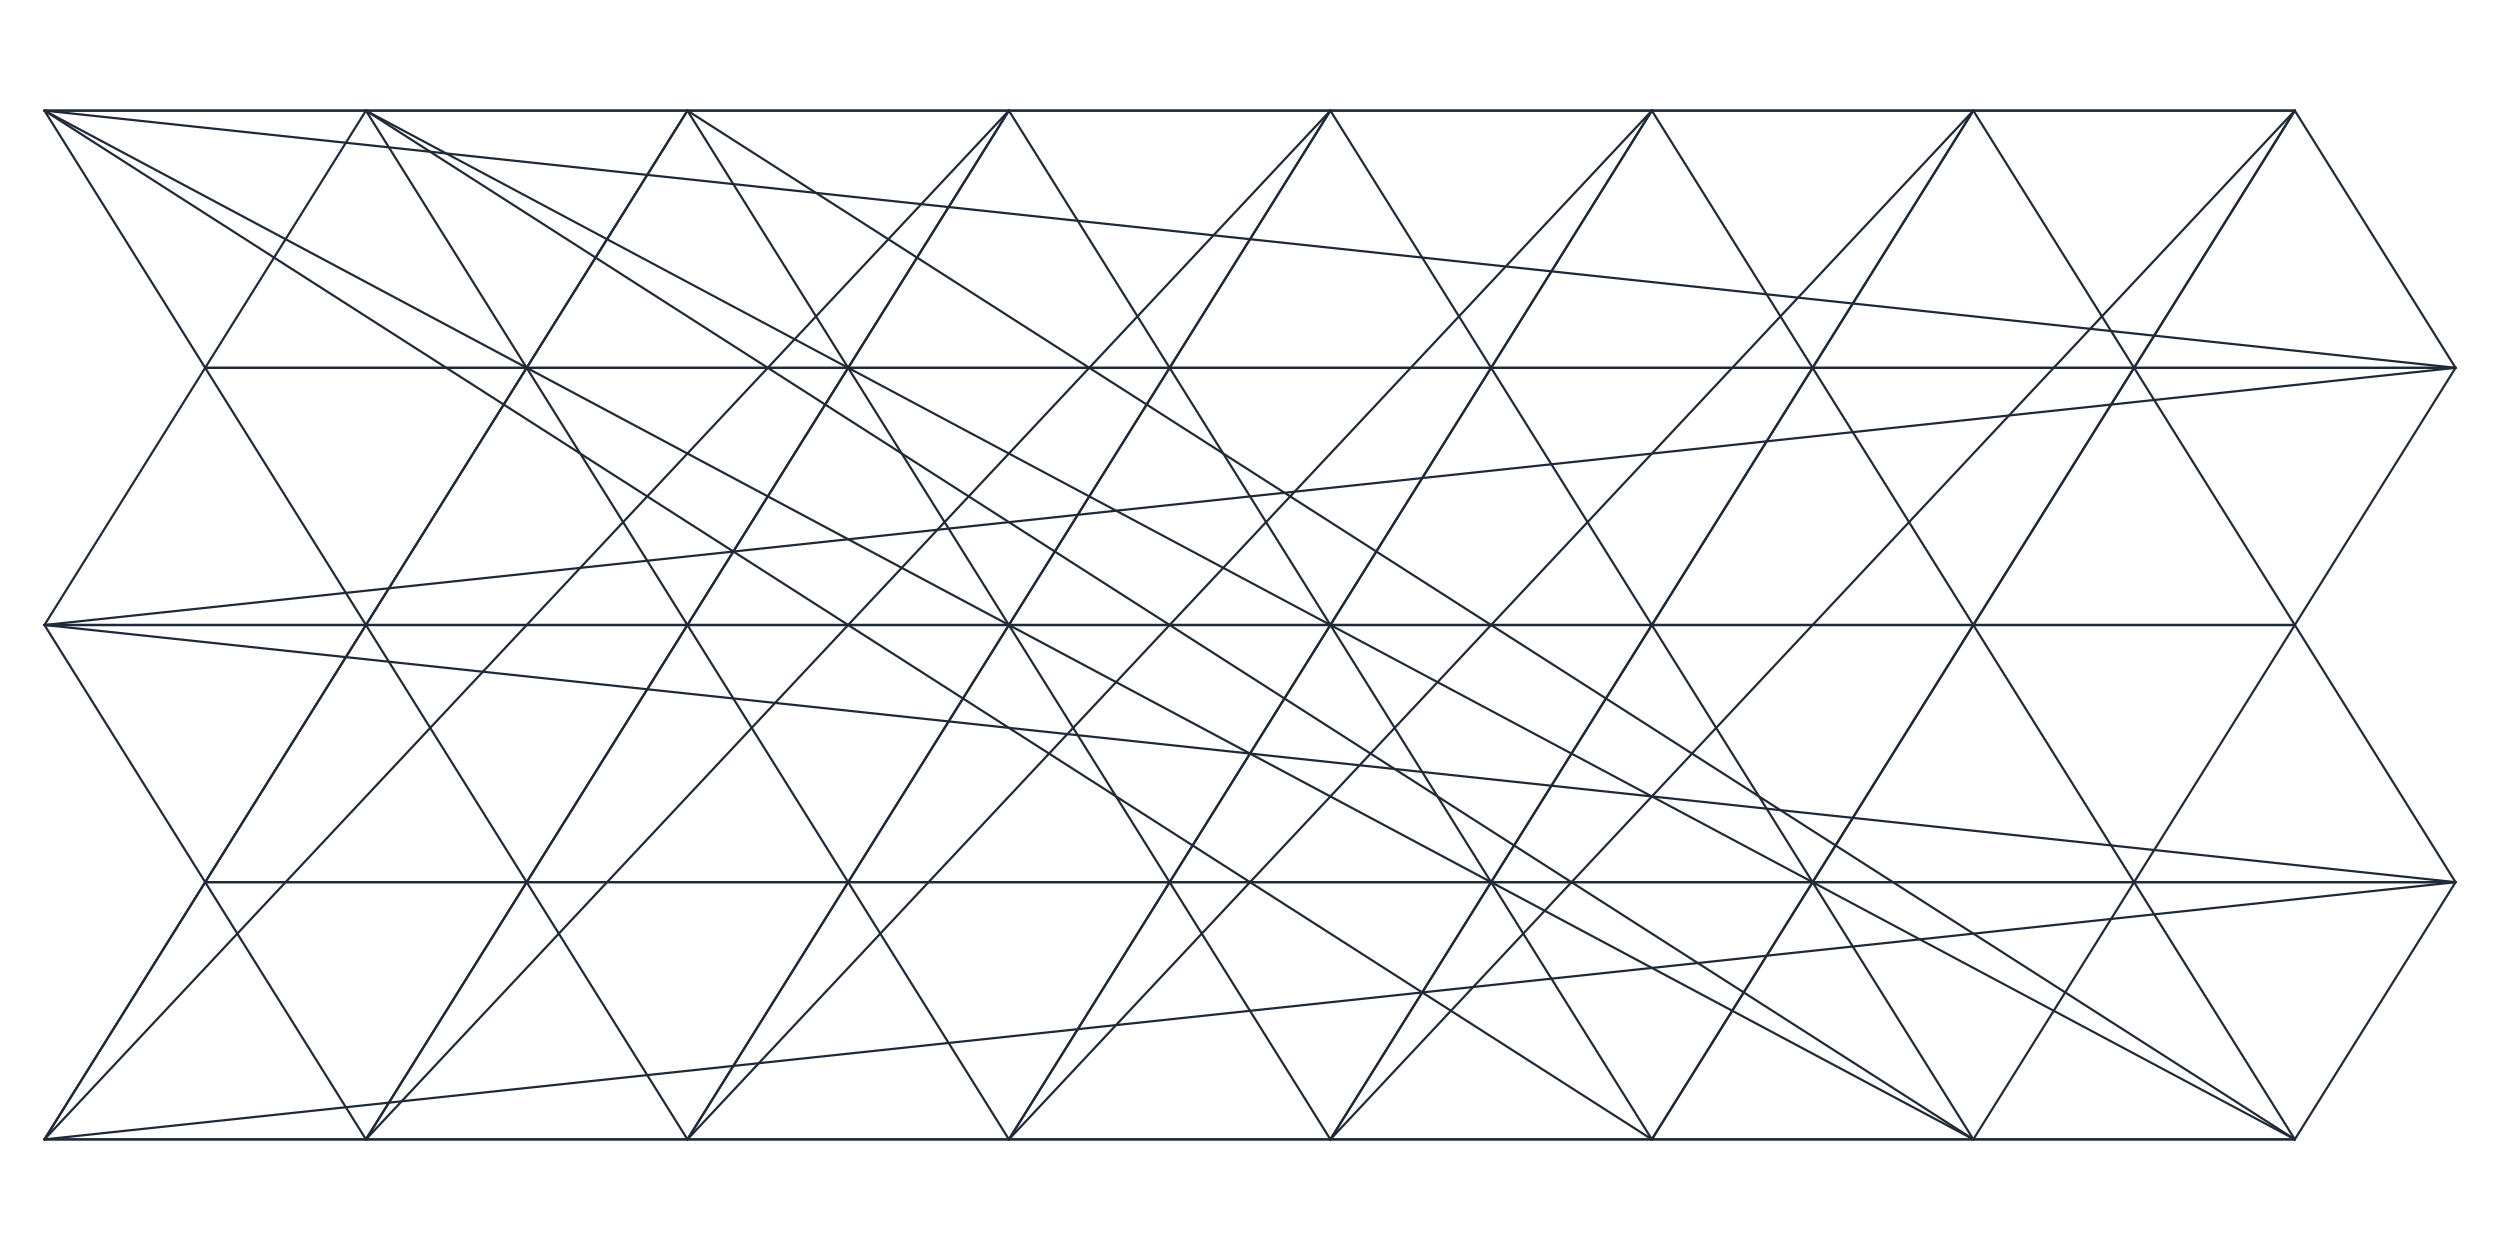
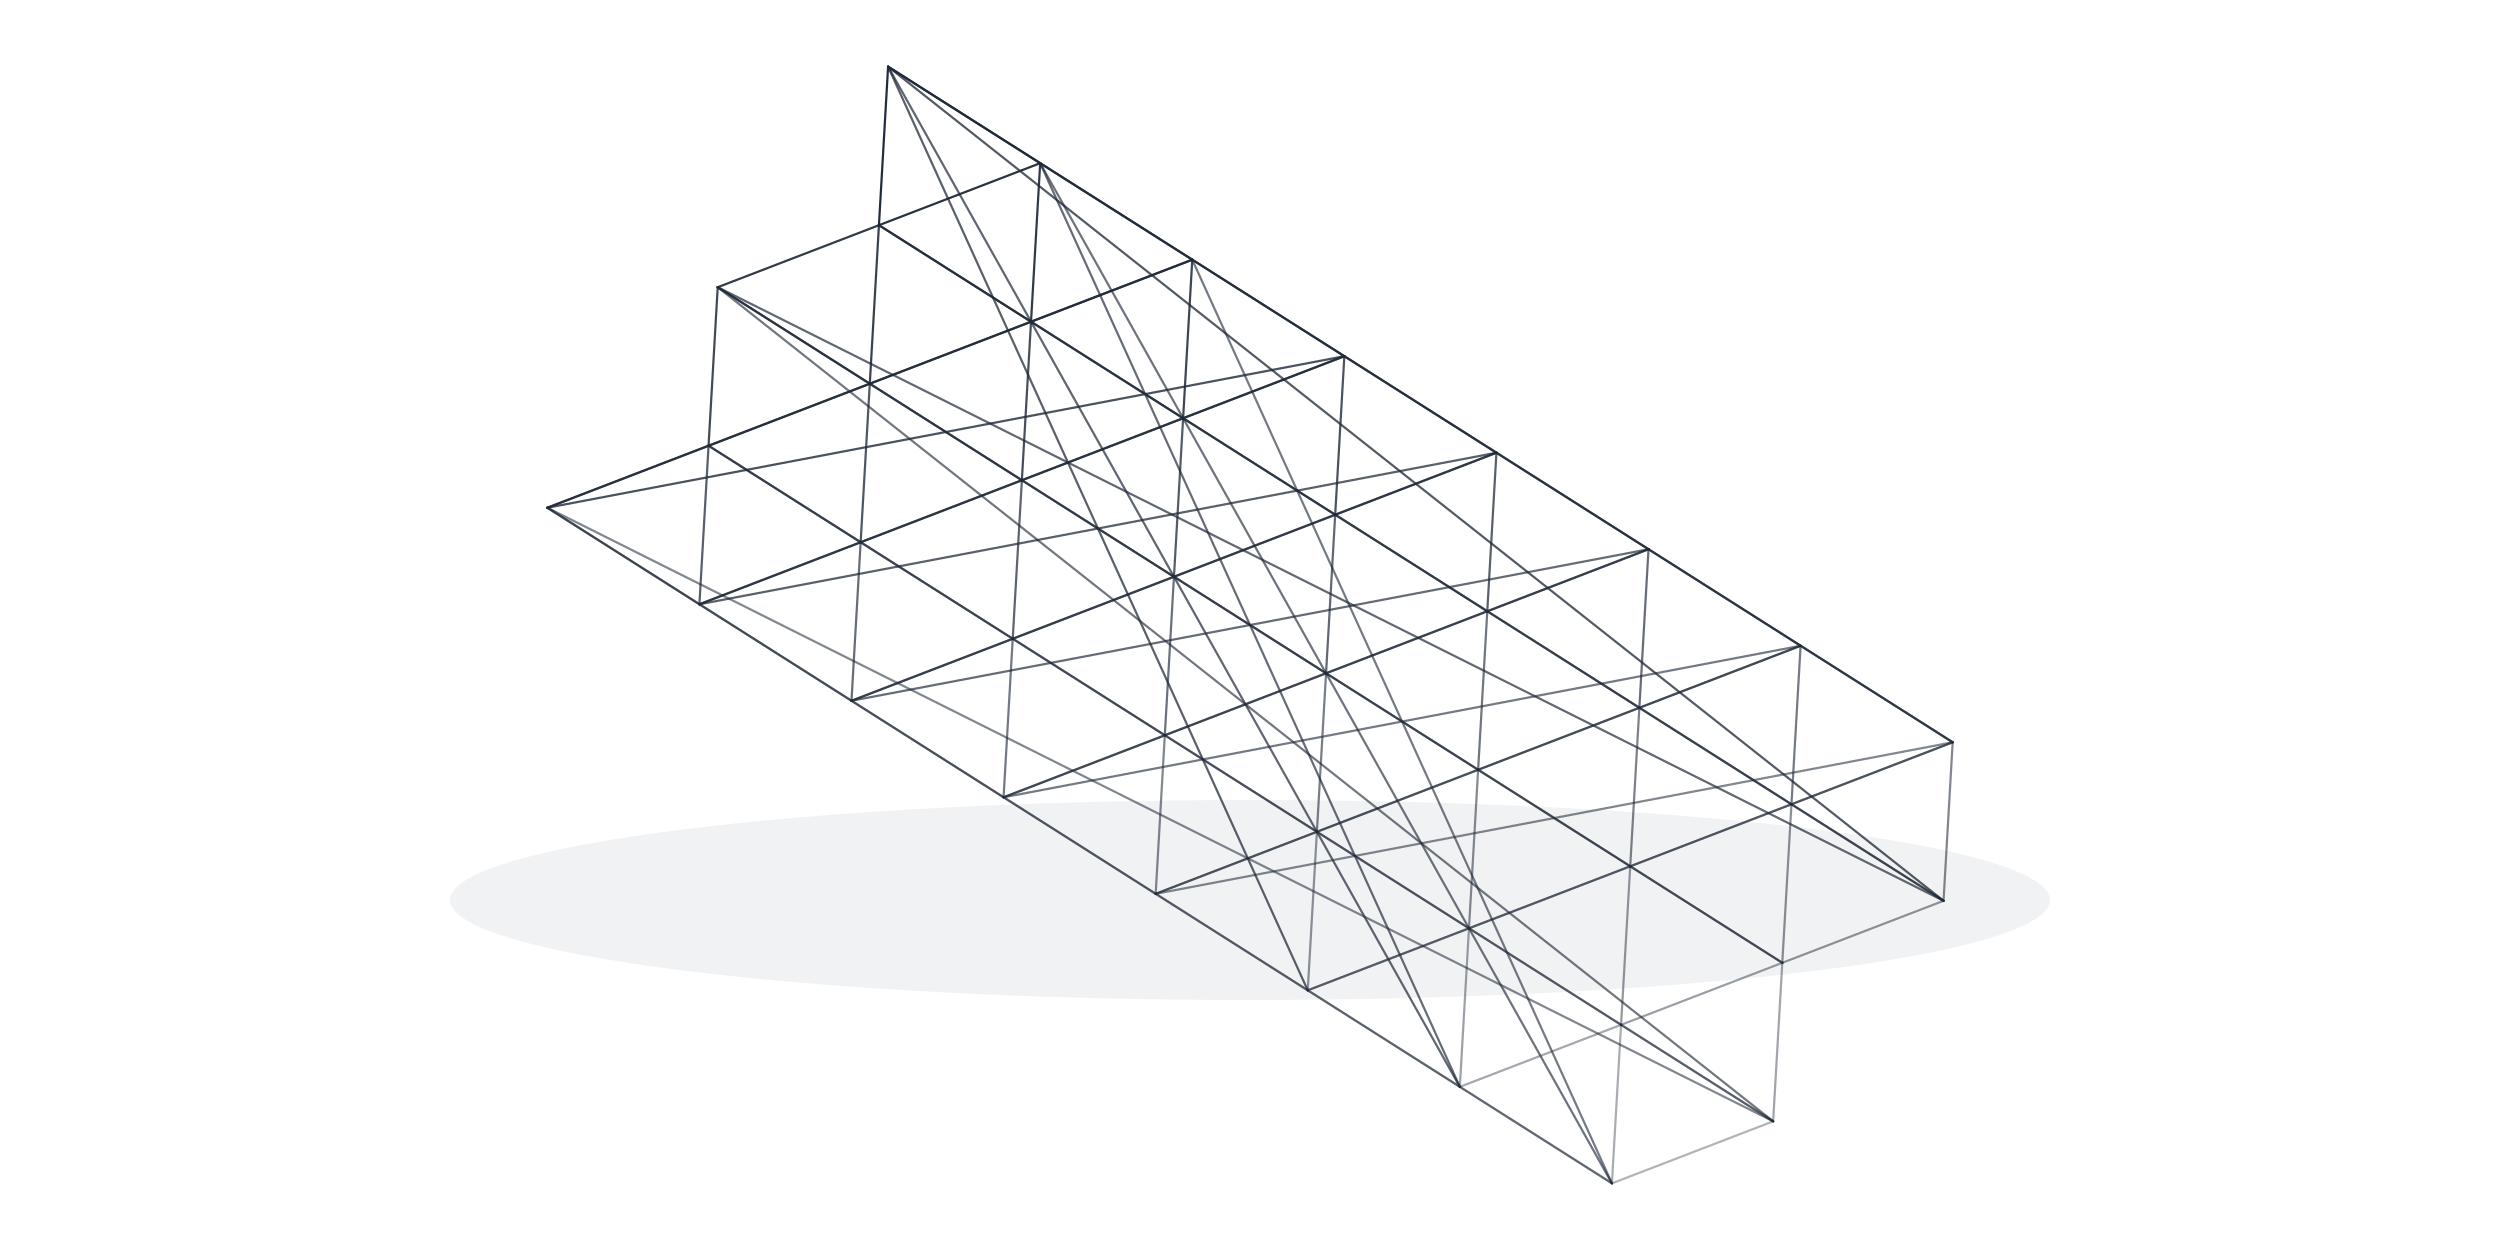
<svg xmlns="http://www.w3.org/2000/svg" width="900" height="450" viewBox="0 0 900 450" role="img" aria-label="STRETCHED_TORUS8x5 grid">
  <rect width="100%" height="100%" fill="#ffffff" />
+   <ellipse cx="450.000" cy="324.000" rx="288.000" ry="36.000" fill="#e5e7eb" opacity="0.55" />
  <g fill="none" stroke="#1f2937" stroke-width="0.8" stroke-linecap="round" stroke-linejoin="round">
-     <line x1="131.733" y1="410.173" x2="16.000" y2="410.173" />
-     <line x1="73.867" y1="317.587" x2="131.733" y2="410.173" />
-     <line x1="16.000" y1="410.173" x2="73.867" y2="317.587" />
-     <line x1="363.200" y1="39.827" x2="16.000" y2="410.173" />
-     <line x1="131.733" y1="410.173" x2="363.200" y2="39.827" />
-     <line x1="247.467" y1="410.173" x2="131.733" y2="410.173" />
-     <line x1="189.600" y1="317.587" x2="247.467" y2="410.173" />
-     <line x1="131.733" y1="410.173" x2="189.600" y2="317.587" />
-     <line x1="478.933" y1="39.827" x2="131.733" y2="410.173" />
-     <line x1="247.467" y1="410.173" x2="478.933" y2="39.827" />
-     <line x1="363.200" y1="410.173" x2="247.467" y2="410.173" />
-     <line x1="305.333" y1="317.587" x2="363.200" y2="410.173" />
-     <line x1="247.467" y1="410.173" x2="305.333" y2="317.587" />
-     <line x1="594.667" y1="39.827" x2="247.467" y2="410.173" />
-     <line x1="363.200" y1="410.173" x2="594.667" y2="39.827" />
-     <line x1="478.933" y1="410.173" x2="363.200" y2="410.173" />
-     <line x1="421.067" y1="317.587" x2="478.933" y2="410.173" />
-     <line x1="363.200" y1="410.173" x2="421.067" y2="317.587" />
-     <line x1="710.400" y1="39.827" x2="363.200" y2="410.173" />
-     <line x1="478.933" y1="410.173" x2="710.400" y2="39.827" />
-     <line x1="594.667" y1="410.173" x2="478.933" y2="410.173" />
-     <line x1="536.800" y1="317.587" x2="594.667" y2="410.173" />
-     <line x1="478.933" y1="410.173" x2="536.800" y2="317.587" />
-     <line x1="826.133" y1="39.827" x2="478.933" y2="410.173" />
-     <line x1="594.667" y1="410.173" x2="826.133" y2="39.827" />
-     <line x1="710.400" y1="410.173" x2="594.667" y2="410.173" />
-     <line x1="652.533" y1="317.587" x2="710.400" y2="410.173" />
-     <line x1="594.667" y1="410.173" x2="652.533" y2="317.587" />
-     <line x1="16.000" y1="39.827" x2="594.667" y2="410.173" />
-     <line x1="710.400" y1="410.173" x2="16.000" y2="39.827" />
-     <line x1="826.133" y1="410.173" x2="710.400" y2="410.173" />
-     <line x1="768.267" y1="317.587" x2="826.133" y2="410.173" />
-     <line x1="710.400" y1="410.173" x2="768.267" y2="317.587" />
-     <line x1="131.733" y1="39.827" x2="710.400" y2="410.173" />
-     <line x1="826.133" y1="410.173" x2="131.733" y2="39.827" />
-     <line x1="16.000" y1="410.173" x2="826.133" y2="410.173" />
-     <line x1="884.000" y1="317.587" x2="16.000" y2="410.173" />
-     <line x1="826.133" y1="410.173" x2="884.000" y2="317.587" />
-     <line x1="247.467" y1="39.827" x2="826.133" y2="410.173" />
-     <line x1="16.000" y1="410.173" x2="247.467" y2="39.827" />
-     <line x1="189.600" y1="317.587" x2="73.867" y2="317.587" />
-     <line x1="131.733" y1="225.000" x2="189.600" y2="317.587" />
-     <line x1="73.867" y1="317.587" x2="131.733" y2="225.000" />
-     <line x1="305.333" y1="317.587" x2="189.600" y2="317.587" />
-     <line x1="247.467" y1="225.000" x2="305.333" y2="317.587" />
-     <line x1="189.600" y1="317.587" x2="247.467" y2="225.000" />
-     <line x1="421.067" y1="317.587" x2="305.333" y2="317.587" />
-     <line x1="363.200" y1="225.000" x2="421.067" y2="317.587" />
-     <line x1="305.333" y1="317.587" x2="363.200" y2="225.000" />
-     <line x1="536.800" y1="317.587" x2="421.067" y2="317.587" />
-     <line x1="478.933" y1="225.000" x2="536.800" y2="317.587" />
-     <line x1="421.067" y1="317.587" x2="478.933" y2="225.000" />
-     <line x1="652.533" y1="317.587" x2="536.800" y2="317.587" />
-     <line x1="594.667" y1="225.000" x2="652.533" y2="317.587" />
-     <line x1="536.800" y1="317.587" x2="594.667" y2="225.000" />
-     <line x1="768.267" y1="317.587" x2="652.533" y2="317.587" />
-     <line x1="710.400" y1="225.000" x2="768.267" y2="317.587" />
-     <line x1="652.533" y1="317.587" x2="710.400" y2="225.000" />
-     <line x1="884.000" y1="317.587" x2="768.267" y2="317.587" />
-     <line x1="826.133" y1="225.000" x2="884.000" y2="317.587" />
-     <line x1="768.267" y1="317.587" x2="826.133" y2="225.000" />
-     <line x1="73.867" y1="317.587" x2="884.000" y2="317.587" />
-     <line x1="16.000" y1="225.000" x2="73.867" y2="317.587" />
-     <line x1="884.000" y1="317.587" x2="16.000" y2="225.000" />
-     <line x1="247.467" y1="225.000" x2="131.733" y2="225.000" />
-     <line x1="189.600" y1="132.413" x2="247.467" y2="225.000" />
-     <line x1="131.733" y1="225.000" x2="189.600" y2="132.413" />
-     <line x1="363.200" y1="225.000" x2="247.467" y2="225.000" />
-     <line x1="305.333" y1="132.413" x2="363.200" y2="225.000" />
-     <line x1="247.467" y1="225.000" x2="305.333" y2="132.413" />
-     <line x1="478.933" y1="225.000" x2="363.200" y2="225.000" />
-     <line x1="421.067" y1="132.413" x2="478.933" y2="225.000" />
-     <line x1="363.200" y1="225.000" x2="421.067" y2="132.413" />
-     <line x1="594.667" y1="225.000" x2="478.933" y2="225.000" />
-     <line x1="536.800" y1="132.413" x2="594.667" y2="225.000" />
-     <line x1="478.933" y1="225.000" x2="536.800" y2="132.413" />
-     <line x1="710.400" y1="225.000" x2="594.667" y2="225.000" />
-     <line x1="652.533" y1="132.413" x2="710.400" y2="225.000" />
-     <line x1="594.667" y1="225.000" x2="652.533" y2="132.413" />
-     <line x1="826.133" y1="225.000" x2="710.400" y2="225.000" />
-     <line x1="768.267" y1="132.413" x2="826.133" y2="225.000" />
-     <line x1="710.400" y1="225.000" x2="768.267" y2="132.413" />
-     <line x1="16.000" y1="225.000" x2="826.133" y2="225.000" />
-     <line x1="884.000" y1="132.413" x2="16.000" y2="225.000" />
-     <line x1="826.133" y1="225.000" x2="884.000" y2="132.413" />
-     <line x1="131.733" y1="225.000" x2="16.000" y2="225.000" />
-     <line x1="73.867" y1="132.413" x2="131.733" y2="225.000" />
-     <line x1="16.000" y1="225.000" x2="73.867" y2="132.413" />
-     <line x1="305.333" y1="132.413" x2="189.600" y2="132.413" />
-     <line x1="247.467" y1="39.827" x2="305.333" y2="132.413" />
-     <line x1="189.600" y1="132.413" x2="247.467" y2="39.827" />
-     <line x1="421.067" y1="132.413" x2="305.333" y2="132.413" />
-     <line x1="363.200" y1="39.827" x2="421.067" y2="132.413" />
-     <line x1="305.333" y1="132.413" x2="363.200" y2="39.827" />
-     <line x1="536.800" y1="132.413" x2="421.067" y2="132.413" />
-     <line x1="478.933" y1="39.827" x2="536.800" y2="132.413" />
-     <line x1="421.067" y1="132.413" x2="478.933" y2="39.827" />
-     <line x1="652.533" y1="132.413" x2="536.800" y2="132.413" />
-     <line x1="594.667" y1="39.827" x2="652.533" y2="132.413" />
-     <line x1="536.800" y1="132.413" x2="594.667" y2="39.827" />
-     <line x1="768.267" y1="132.413" x2="652.533" y2="132.413" />
-     <line x1="710.400" y1="39.827" x2="768.267" y2="132.413" />
-     <line x1="652.533" y1="132.413" x2="710.400" y2="39.827" />
-     <line x1="884.000" y1="132.413" x2="768.267" y2="132.413" />
-     <line x1="826.133" y1="39.827" x2="884.000" y2="132.413" />
-     <line x1="768.267" y1="132.413" x2="826.133" y2="39.827" />
-     <line x1="73.867" y1="132.413" x2="884.000" y2="132.413" />
-     <line x1="16.000" y1="39.827" x2="73.867" y2="132.413" />
-     <line x1="884.000" y1="132.413" x2="16.000" y2="39.827" />
-     <line x1="189.600" y1="132.413" x2="73.867" y2="132.413" />
-     <line x1="131.733" y1="39.827" x2="189.600" y2="132.413" />
-     <line x1="73.867" y1="132.413" x2="131.733" y2="39.827" />
-     <line x1="363.200" y1="39.827" x2="247.467" y2="39.827" />
-     <line x1="478.933" y1="39.827" x2="363.200" y2="39.827" />
-     <line x1="594.667" y1="39.827" x2="478.933" y2="39.827" />
-     <line x1="710.400" y1="39.827" x2="594.667" y2="39.827" />
-     <line x1="826.133" y1="39.827" x2="710.400" y2="39.827" />
-     <line x1="16.000" y1="39.827" x2="826.133" y2="39.827" />
-     <line x1="131.733" y1="39.827" x2="16.000" y2="39.827" />
-     <line x1="247.467" y1="39.827" x2="131.733" y2="39.827" />
+     <line x1="580.288" y1="426.000" x2="638.332" y2="403.676" stroke-opacity="0.350" />
+     <line x1="580.288" y1="426.000" x2="525.537" y2="391.255" stroke-opacity="0.361" />
+     <line x1="583.582" y1="368.931" x2="580.288" y2="426.000" stroke-opacity="0.380" />
+     <line x1="638.332" y1="403.676" x2="583.582" y2="368.931" stroke-opacity="0.400" />
+     <line x1="525.537" y1="391.255" x2="583.582" y2="368.931" stroke-opacity="0.410" />
+     <line x1="641.626" y1="346.607" x2="638.332" y2="403.676" stroke-opacity="0.419" />
+     <line x1="525.537" y1="391.255" x2="470.787" y2="356.510" stroke-opacity="0.421" />
+     <line x1="528.832" y1="334.186" x2="525.537" y2="391.255" stroke-opacity="0.441" />
+     <line x1="583.582" y1="368.931" x2="641.626" y2="346.607" stroke-opacity="0.449" />
+     <line x1="583.582" y1="368.931" x2="528.832" y2="334.186" stroke-opacity="0.460" />
+     <line x1="470.787" y1="356.510" x2="528.832" y2="334.186" stroke-opacity="0.471" />
+     <line x1="586.876" y1="311.862" x2="583.582" y2="368.931" stroke-opacity="0.480" />
+     <line x1="470.787" y1="356.510" x2="416.037" y2="321.766" stroke-opacity="0.482" />
+     <line x1="641.626" y1="346.607" x2="699.671" y2="324.283" stroke-opacity="0.488" />
+     <line x1="641.626" y1="346.607" x2="586.876" y2="311.862" stroke-opacity="0.499" />
+     <line x1="474.081" y1="299.441" x2="470.787" y2="356.510" stroke-opacity="0.501" />
+     <line x1="528.832" y1="334.186" x2="586.876" y2="311.862" stroke-opacity="0.510" />
+     <line x1="644.921" y1="289.538" x2="641.626" y2="346.607" stroke-opacity="0.518" />
+     <line x1="528.832" y1="334.186" x2="474.081" y2="299.441" stroke-opacity="0.521" />
+     <line x1="470.787" y1="356.510" x2="702.965" y2="267.214" stroke-opacity="0.529" />
+     <line x1="416.037" y1="321.766" x2="474.081" y2="299.441" stroke-opacity="0.531" />
+     <line x1="699.671" y1="324.283" x2="644.921" y2="289.538" stroke-opacity="0.538" />
+     <line x1="532.126" y1="277.117" x2="528.832" y2="334.186" stroke-opacity="0.540" />
+     <line x1="416.037" y1="321.766" x2="361.286" y2="287.021" stroke-opacity="0.542" />
+     <line x1="197.035" y1="182.786" x2="580.288" y2="426.000" stroke-opacity="0.542" />
+     <line x1="586.876" y1="311.862" x2="644.921" y2="289.538" stroke-opacity="0.549" />
+     <line x1="702.965" y1="267.214" x2="699.671" y2="324.283" stroke-opacity="0.557" />
+     <line x1="586.876" y1="311.862" x2="532.126" y2="277.117" stroke-opacity="0.559" />
+     <line x1="702.965" y1="267.214" x2="416.037" y2="321.766" stroke-opacity="0.559" />
+     <line x1="419.331" y1="264.697" x2="416.037" y2="321.766" stroke-opacity="0.562" />
+     <line x1="638.332" y1="403.676" x2="197.035" y2="182.786" stroke-opacity="0.562" />
+     <line x1="474.081" y1="299.441" x2="532.126" y2="277.117" stroke-opacity="0.570" />
+     <line x1="590.170" y1="254.793" x2="586.876" y2="311.862" stroke-opacity="0.579" />
+     <line x1="255.079" y1="160.462" x2="638.332" y2="403.676" stroke-opacity="0.581" />
+     <line x1="474.081" y1="299.441" x2="419.331" y2="264.697" stroke-opacity="0.581" />
+     <line x1="644.921" y1="289.538" x2="702.965" y2="267.214" stroke-opacity="0.588" />
+     <line x1="416.037" y1="321.766" x2="648.215" y2="232.469" stroke-opacity="0.590" />
+     <line x1="361.286" y1="287.021" x2="419.331" y2="264.697" stroke-opacity="0.592" />
+     <line x1="644.921" y1="289.538" x2="590.170" y2="254.793" stroke-opacity="0.598" />
+     <line x1="477.375" y1="242.372" x2="474.081" y2="299.441" stroke-opacity="0.601" />
+     <line x1="361.286" y1="287.021" x2="306.536" y2="252.276" stroke-opacity="0.603" />
+     <line x1="532.126" y1="277.117" x2="590.170" y2="254.793" stroke-opacity="0.609" />
+     <line x1="648.215" y1="232.469" x2="644.921" y2="289.538" stroke-opacity="0.618" />
+     <line x1="532.126" y1="277.117" x2="477.375" y2="242.372" stroke-opacity="0.620" />
+     <line x1="429.213" y1="93.490" x2="580.288" y2="426.000" stroke-opacity="0.620" />
+     <line x1="648.215" y1="232.469" x2="361.286" y2="287.021" stroke-opacity="0.620" />
+     <line x1="364.580" y1="229.952" x2="361.286" y2="287.021" stroke-opacity="0.622" />
+     <line x1="638.332" y1="403.676" x2="258.374" y2="103.393" stroke-opacity="0.631" />
+     <line x1="419.331" y1="264.697" x2="477.375" y2="242.372" stroke-opacity="0.631" />
+     <line x1="702.965" y1="267.214" x2="648.215" y2="232.469" stroke-opacity="0.637" />
+     <line x1="535.420" y1="220.048" x2="532.126" y2="277.117" stroke-opacity="0.639" />
+     <line x1="419.331" y1="264.697" x2="364.580" y2="229.952" stroke-opacity="0.642" />
+     <line x1="590.170" y1="254.793" x2="648.215" y2="232.469" stroke-opacity="0.648" />
+     <line x1="580.288" y1="426.000" x2="374.463" y2="58.745" stroke-opacity="0.650" />
+     <line x1="361.286" y1="287.021" x2="593.464" y2="197.724" stroke-opacity="0.650" />
+     <line x1="306.536" y1="252.276" x2="364.580" y2="229.952" stroke-opacity="0.652" />
+     <line x1="590.170" y1="254.793" x2="535.420" y2="220.048" stroke-opacity="0.659" />
+     <line x1="422.625" y1="207.628" x2="419.331" y2="264.697" stroke-opacity="0.661" />
+     <line x1="306.536" y1="252.276" x2="251.785" y2="217.531" stroke-opacity="0.663" />
+     <line x1="477.375" y1="242.372" x2="535.420" y2="220.048" stroke-opacity="0.670" />
+     <line x1="593.464" y1="197.724" x2="590.170" y2="254.793" stroke-opacity="0.678" />
+     <line x1="374.463" y1="58.745" x2="525.537" y2="391.255" stroke-opacity="0.680" />
+     <line x1="258.374" y1="103.393" x2="641.626" y2="346.607" stroke-opacity="0.680" />
+     <line x1="477.375" y1="242.372" x2="422.625" y2="207.628" stroke-opacity="0.680" />
+     <line x1="593.464" y1="197.724" x2="306.536" y2="252.276" stroke-opacity="0.680" />
+     <line x1="309.830" y1="195.207" x2="306.536" y2="252.276" stroke-opacity="0.683" />
+     <line x1="364.580" y1="229.952" x2="422.625" y2="207.628" stroke-opacity="0.691" />
+     <line x1="648.215" y1="232.469" x2="593.464" y2="197.724" stroke-opacity="0.698" />
+     <line x1="480.669" y1="185.303" x2="477.375" y2="242.372" stroke-opacity="0.700" />
+     <line x1="699.671" y1="324.283" x2="258.374" y2="103.393" stroke-opacity="0.700" />
+     <line x1="364.580" y1="229.952" x2="309.830" y2="195.207" stroke-opacity="0.702" />
+     <line x1="535.420" y1="220.048" x2="593.464" y2="197.724" stroke-opacity="0.708" />
+     <line x1="525.537" y1="391.255" x2="319.712" y2="24.000" stroke-opacity="0.711" />
+     <line x1="306.536" y1="252.276" x2="538.714" y2="162.979" stroke-opacity="0.711" />
+     <line x1="251.785" y1="217.531" x2="309.830" y2="195.207" stroke-opacity="0.713" />
+     <line x1="535.420" y1="220.048" x2="480.669" y2="185.303" stroke-opacity="0.719" />
+     <line x1="316.418" y1="81.069" x2="699.671" y2="324.283" stroke-opacity="0.719" />
+     <line x1="367.874" y1="172.883" x2="364.580" y2="229.952" stroke-opacity="0.721" />
+     <line x1="251.785" y1="217.531" x2="197.035" y2="182.786" stroke-opacity="0.724" />
+     <line x1="422.625" y1="207.628" x2="480.669" y2="185.303" stroke-opacity="0.730" />
+     <line x1="538.714" y1="162.979" x2="535.420" y2="220.048" stroke-opacity="0.739" />
+     <line x1="538.714" y1="162.979" x2="251.785" y2="217.531" stroke-opacity="0.741" />
+     <line x1="319.712" y1="24.000" x2="470.787" y2="356.510" stroke-opacity="0.741" />
+     <line x1="422.625" y1="207.628" x2="367.874" y2="172.883" stroke-opacity="0.741" />
+     <line x1="255.079" y1="160.462" x2="251.785" y2="217.531" stroke-opacity="0.743" />
+     <line x1="309.830" y1="195.207" x2="367.874" y2="172.883" stroke-opacity="0.752" />
+     <line x1="593.464" y1="197.724" x2="538.714" y2="162.979" stroke-opacity="0.758" />
+     <line x1="425.919" y1="150.559" x2="422.625" y2="207.628" stroke-opacity="0.760" />
+     <line x1="309.830" y1="195.207" x2="255.079" y2="160.462" stroke-opacity="0.762" />
+     <line x1="480.669" y1="185.303" x2="538.714" y2="162.979" stroke-opacity="0.769" />
+     <line x1="699.671" y1="324.283" x2="319.712" y2="24.000" stroke-opacity="0.769" />
+     <line x1="251.785" y1="217.531" x2="483.963" y2="128.234" stroke-opacity="0.771" />
+     <line x1="197.035" y1="182.786" x2="255.079" y2="160.462" stroke-opacity="0.773" />
+     <line x1="480.669" y1="185.303" x2="425.919" y2="150.559" stroke-opacity="0.780" />
+     <line x1="313.124" y1="138.138" x2="309.830" y2="195.207" stroke-opacity="0.782" />
+     <line x1="367.874" y1="172.883" x2="425.919" y2="150.559" stroke-opacity="0.791" />
+     <line x1="483.963" y1="128.234" x2="480.669" y2="185.303" stroke-opacity="0.799" />
+     <line x1="483.963" y1="128.234" x2="197.035" y2="182.786" stroke-opacity="0.801" />
+     <line x1="367.874" y1="172.883" x2="313.124" y2="138.138" stroke-opacity="0.801" />
+     <line x1="255.079" y1="160.462" x2="313.124" y2="138.138" stroke-opacity="0.812" />
+     <line x1="319.712" y1="24.000" x2="702.965" y2="267.214" stroke-opacity="0.819" />
+     <line x1="538.714" y1="162.979" x2="483.963" y2="128.234" stroke-opacity="0.819" />
+     <line x1="371.168" y1="115.814" x2="367.874" y2="172.883" stroke-opacity="0.821" />
+     <line x1="425.919" y1="150.559" x2="483.963" y2="128.234" stroke-opacity="0.829" />
+     <line x1="197.035" y1="182.786" x2="429.213" y2="93.490" stroke-opacity="0.832" />
+     <line x1="425.919" y1="150.559" x2="371.168" y2="115.814" stroke-opacity="0.840" />
+     <line x1="258.374" y1="103.393" x2="255.079" y2="160.462" stroke-opacity="0.842" />
+     <line x1="313.124" y1="138.138" x2="371.168" y2="115.814" stroke-opacity="0.851" />
+     <line x1="429.213" y1="93.490" x2="425.919" y2="150.559" stroke-opacity="0.860" />
+     <line x1="313.124" y1="138.138" x2="258.374" y2="103.393" stroke-opacity="0.862" />
+     <line x1="483.963" y1="128.234" x2="429.213" y2="93.490" stroke-opacity="0.879" />
+     <line x1="316.418" y1="81.069" x2="313.124" y2="138.138" stroke-opacity="0.881" />
+     <line x1="371.168" y1="115.814" x2="429.213" y2="93.490" stroke-opacity="0.890" />
+     <line x1="371.168" y1="115.814" x2="316.418" y2="81.069" stroke-opacity="0.901" />
+     <line x1="258.374" y1="103.393" x2="316.418" y2="81.069" stroke-opacity="0.911" />
+     <line x1="374.463" y1="58.745" x2="371.168" y2="115.814" stroke-opacity="0.920" />
+     <line x1="429.213" y1="93.490" x2="374.463" y2="58.745" stroke-opacity="0.940" />
+     <line x1="316.418" y1="81.069" x2="374.463" y2="58.745" stroke-opacity="0.950" />
+     <line x1="319.712" y1="24.000" x2="316.418" y2="81.069" stroke-opacity="0.981" />
+     <line x1="374.463" y1="58.745" x2="319.712" y2="24.000" stroke-opacity="1.000" />
  </g>
</svg>
